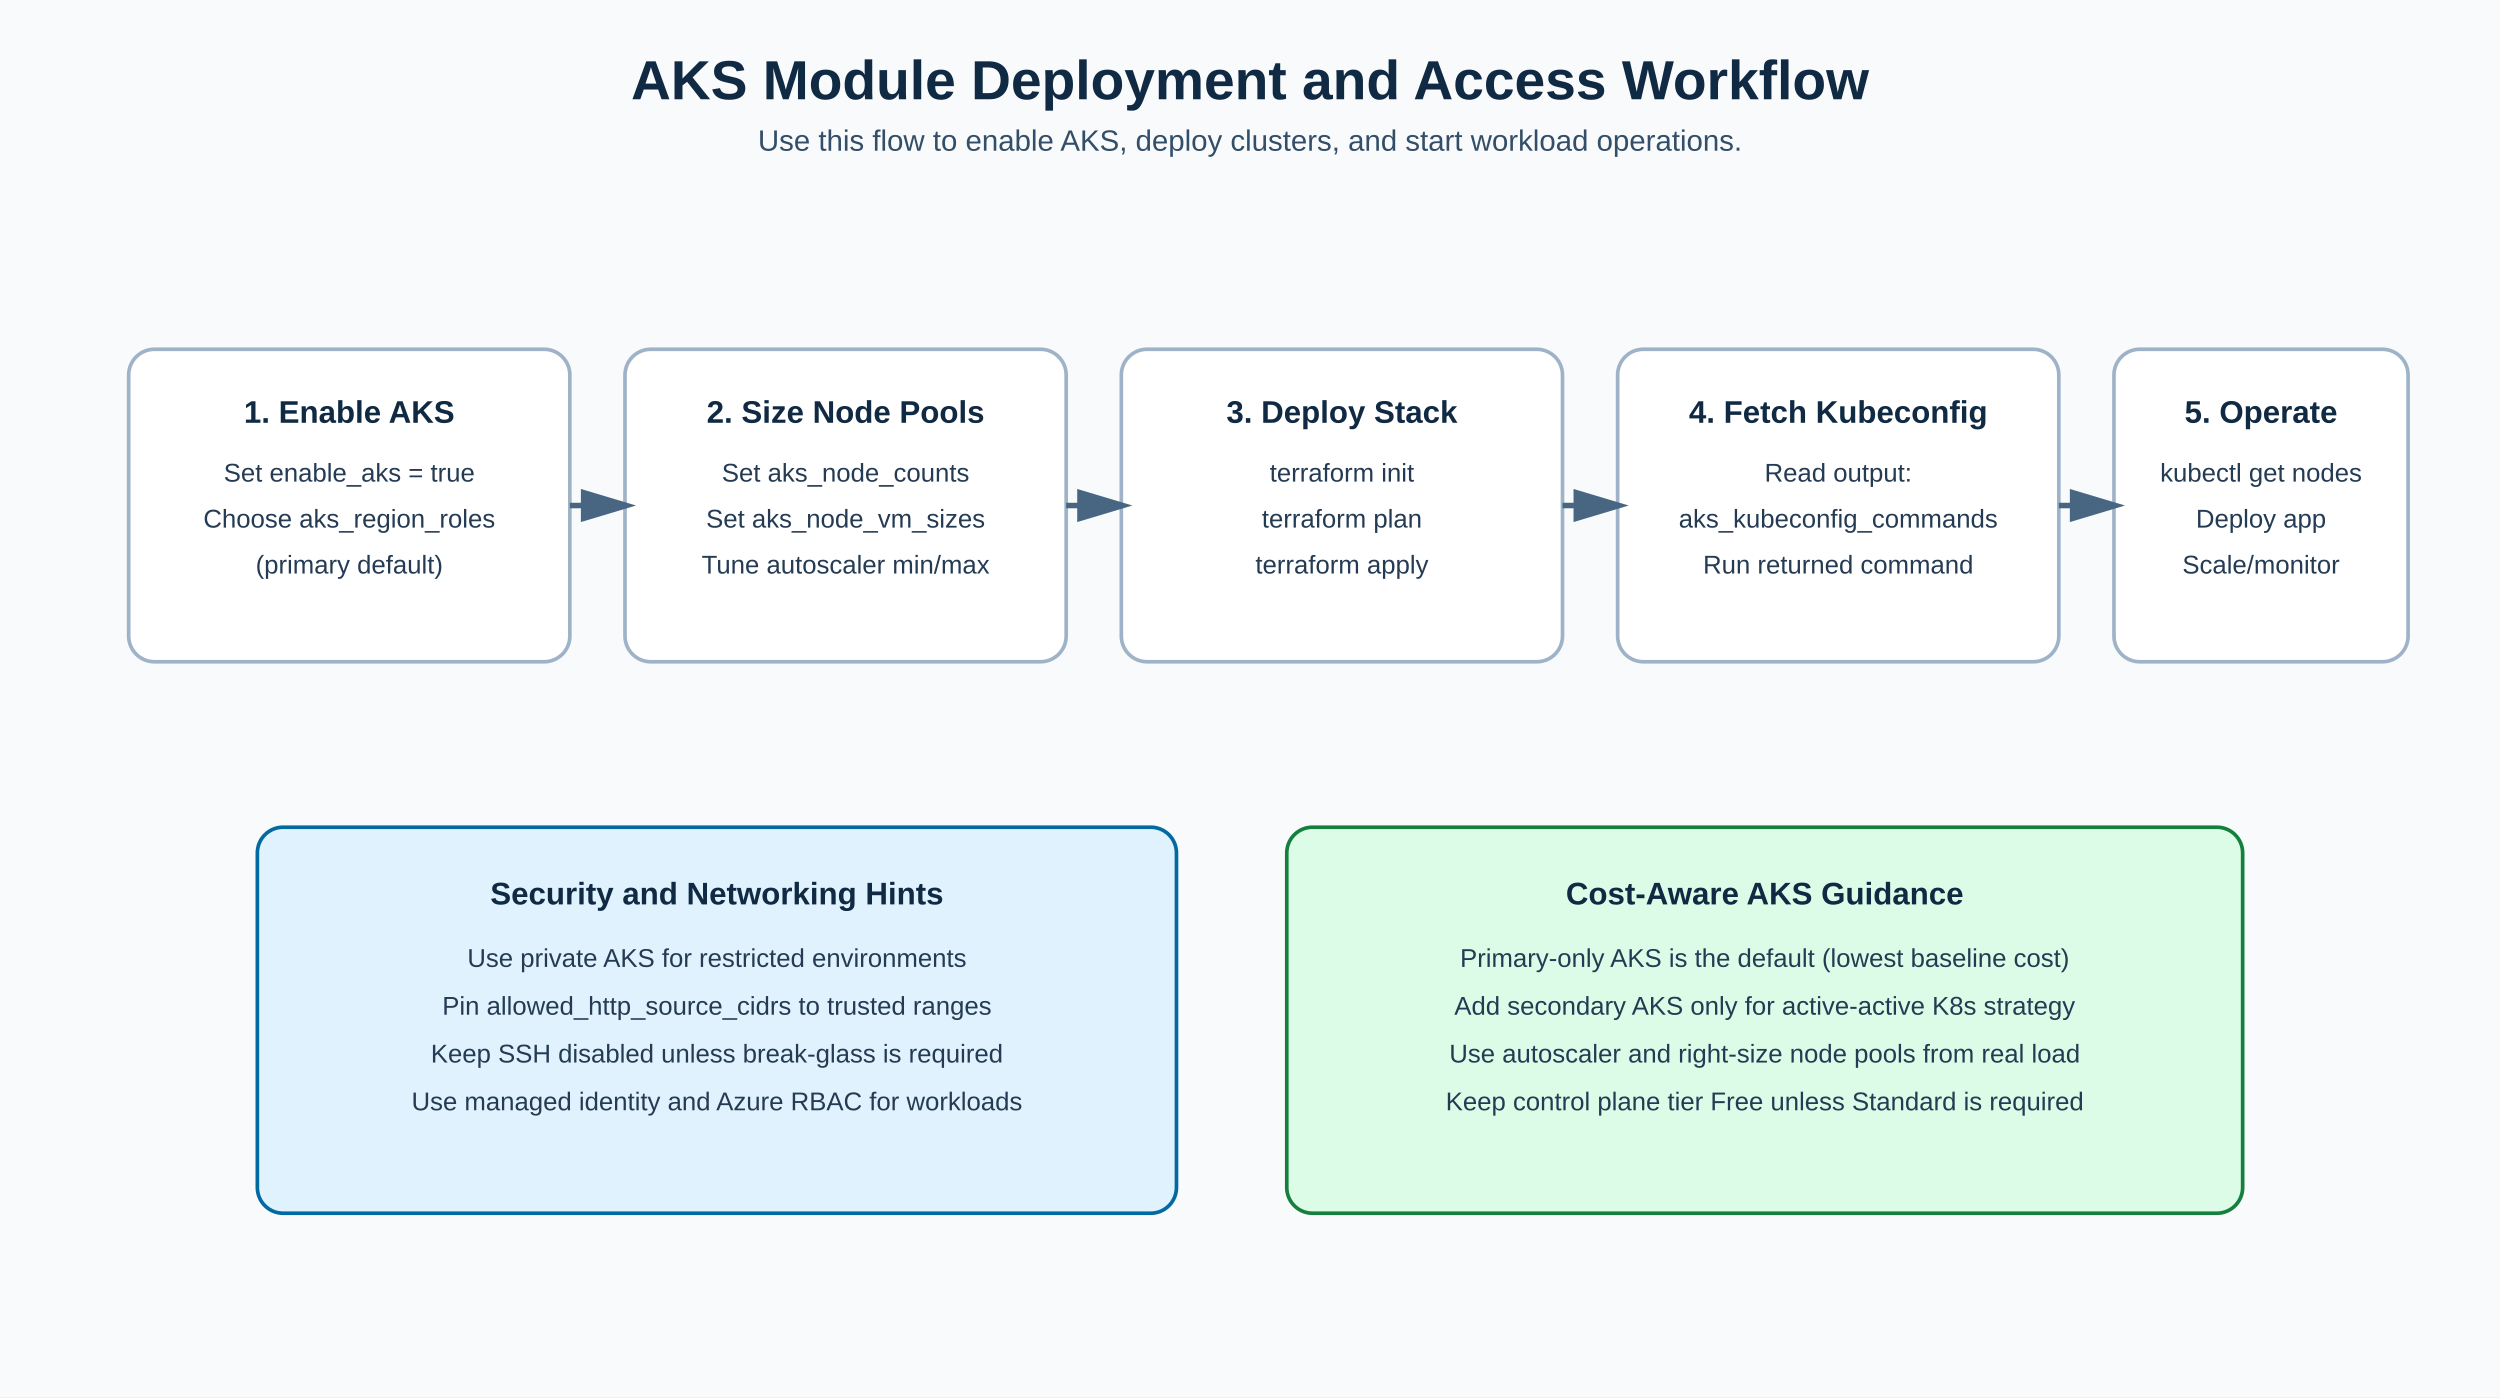
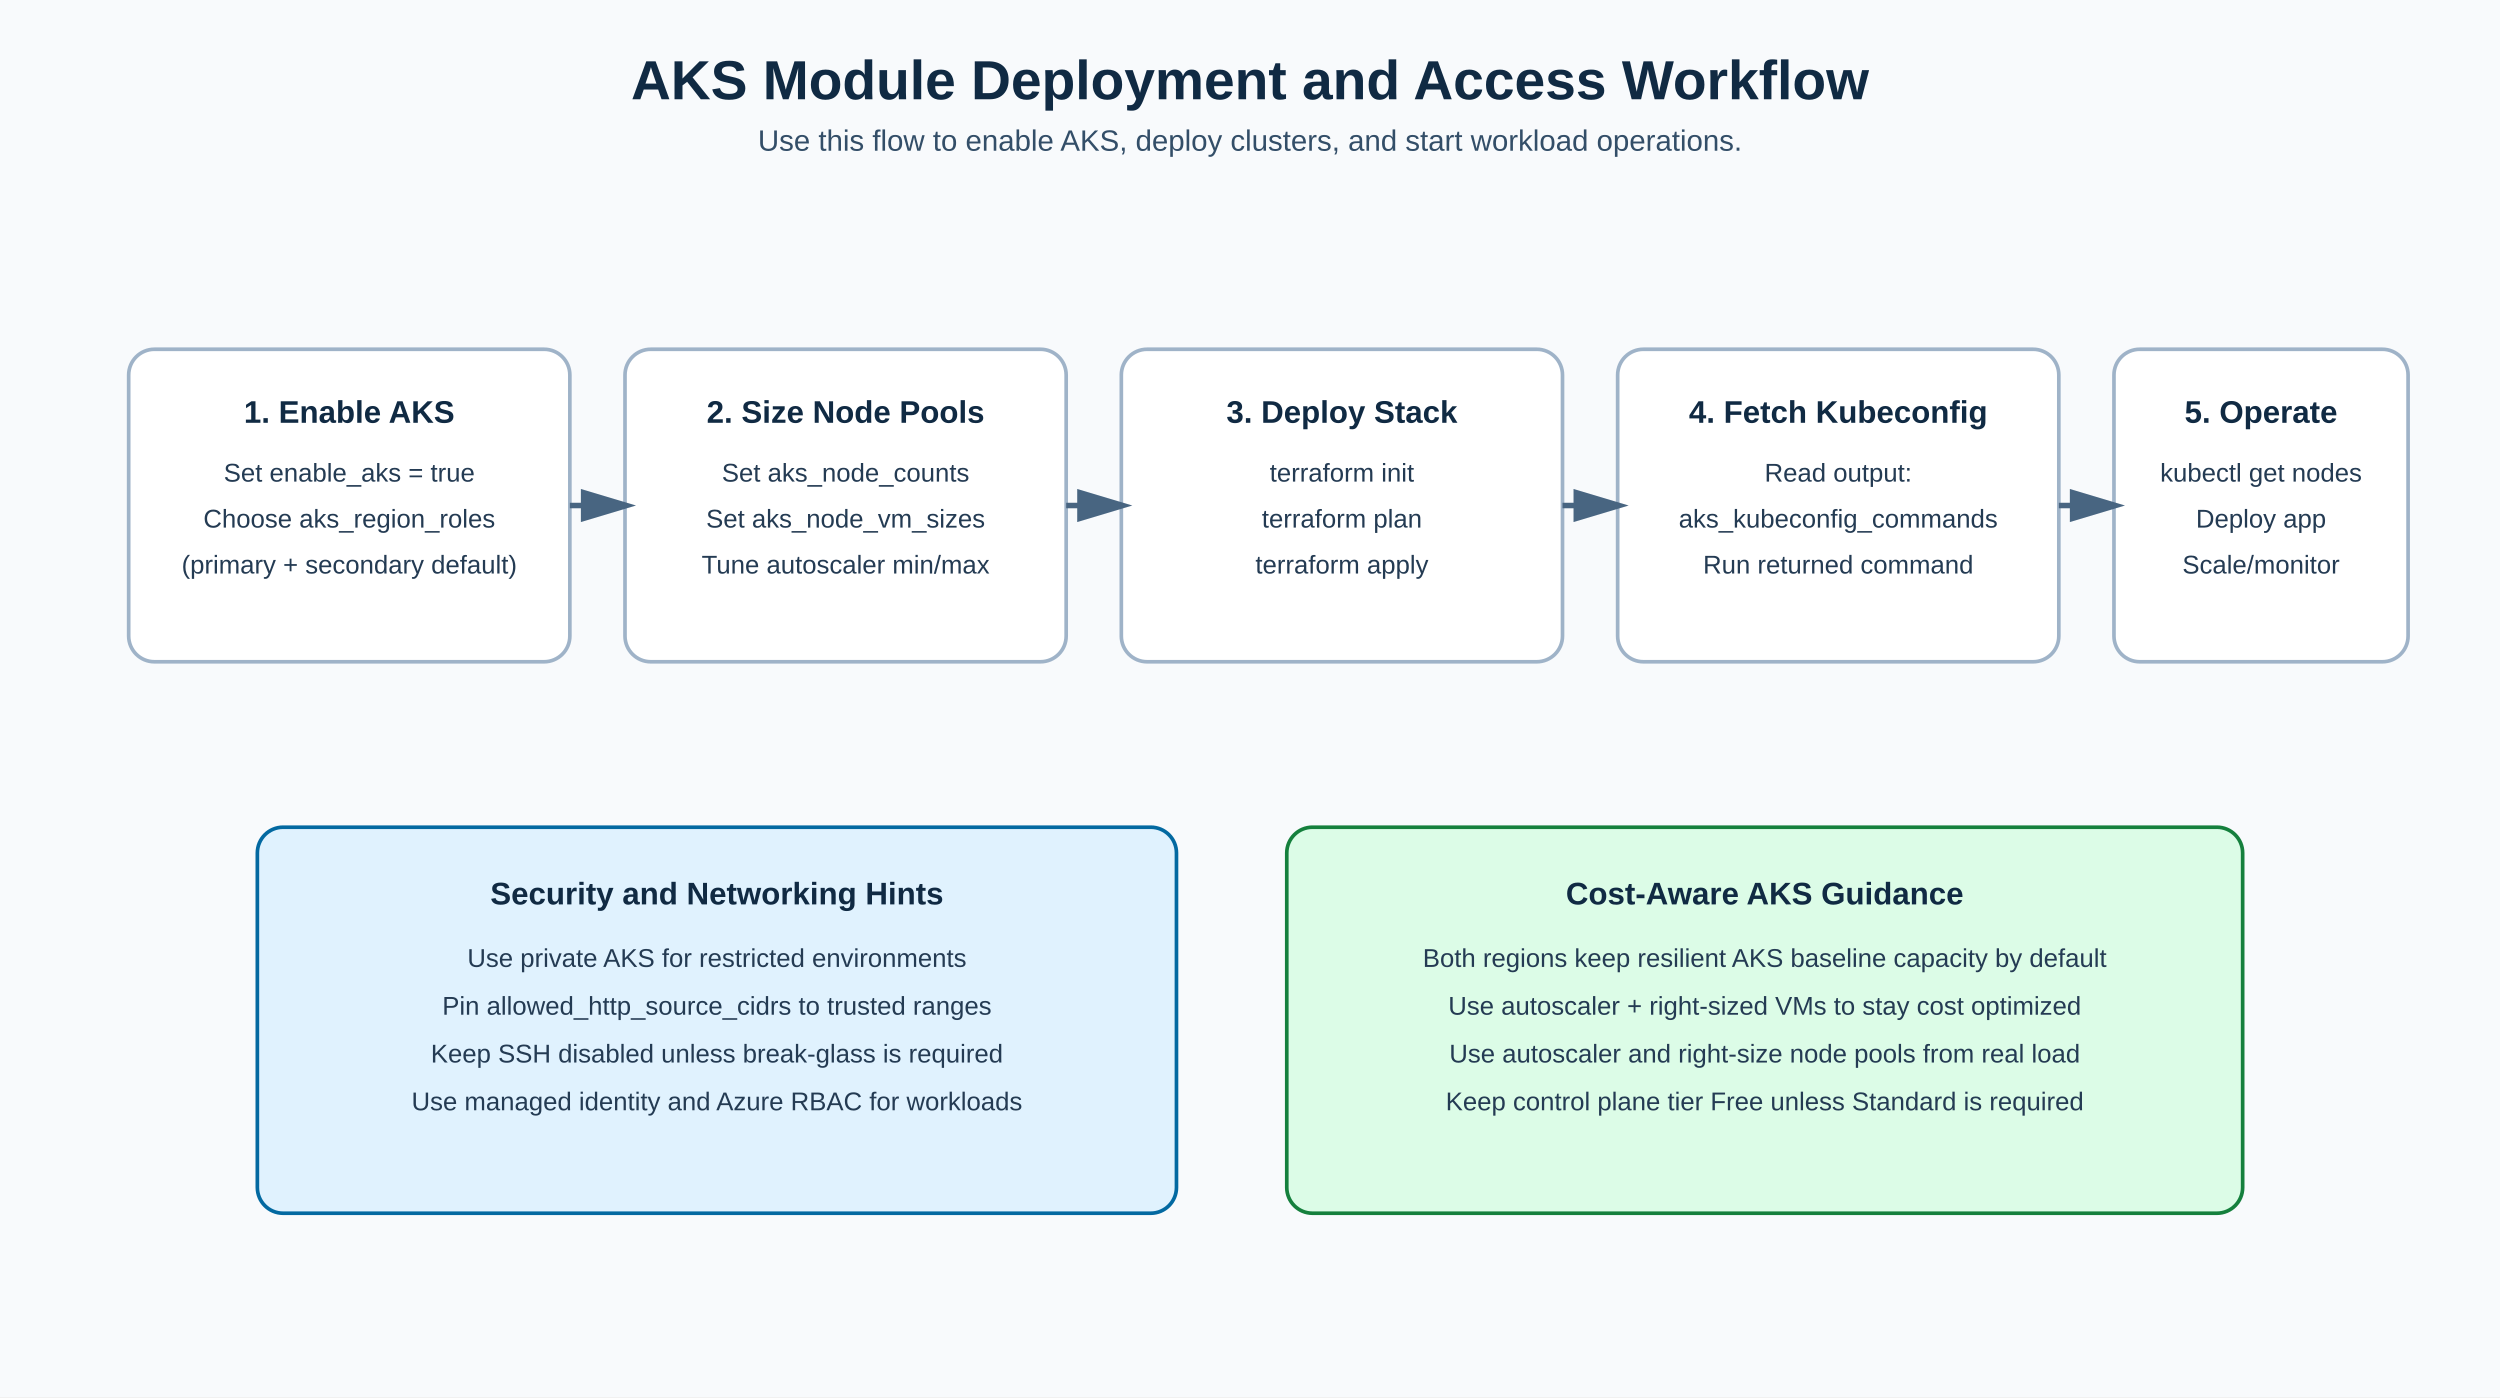
<svg xmlns="http://www.w3.org/2000/svg" width="1360" height="760" viewBox="0 0 1360 760" role="img" aria-labelledby="title desc">
  <defs>
    <style>
      .bg { fill: #f8fafc; }
      .title { font: 700 30px Arial, sans-serif; fill: #102a43; }
      .subtitle { font: 500 16px Arial, sans-serif; fill: #334e68; }
      .step { fill: #ffffff; stroke: #9fb3c8; stroke-width: 2; }
      .step-title { font: 700 17px Arial, sans-serif; fill: #102a43; }
      .text { font: 500 14px Arial, sans-serif; fill: #243b53; }
      .hint { fill: #e0f2fe; stroke: #0369a1; stroke-width: 2; }
      .note { fill: #dcfce7; stroke: #15803d; stroke-width: 2; }
      .arrow { stroke: #486581; stroke-width: 3; fill: none; marker-end: url(#arrow); }
    </style>
    <marker id="arrow" markerWidth="10" markerHeight="10" refX="8" refY="3" orient="auto">
      <polygon points="0 0, 10 3, 0 6" fill="#486581" />
    </marker>
  </defs>
  <rect class="bg" x="0" y="0" width="1360" height="760" />
  <text class="title" x="680" y="54" text-anchor="middle">AKS Module Deployment and Access Workflow</text>
  <text class="subtitle" x="680" y="82" text-anchor="middle">Use this flow to enable AKS, deploy clusters, and start workload operations.</text>
  <rect class="step" x="70" y="190" width="240" height="170" rx="14" />
  <text class="step-title" x="190" y="230" text-anchor="middle">1. Enable AKS</text>
  <text class="text" x="190" y="262" text-anchor="middle">Set enable_aks = true</text>
  <text class="text" x="190" y="287" text-anchor="middle">Choose aks_region_roles</text>
-   <text class="text" x="190" y="312" text-anchor="middle">(primary default)</text>
+   <text class="text" x="190" y="312" text-anchor="middle">(primary + secondary default)</text>
  <rect class="step" x="340" y="190" width="240" height="170" rx="14" />
  <text class="step-title" x="460" y="230" text-anchor="middle">2. Size Node Pools</text>
  <text class="text" x="460" y="262" text-anchor="middle">Set aks_node_counts</text>
  <text class="text" x="460" y="287" text-anchor="middle">Set aks_node_vm_sizes</text>
  <text class="text" x="460" y="312" text-anchor="middle">Tune autoscaler min/max</text>
  <rect class="step" x="610" y="190" width="240" height="170" rx="14" />
  <text class="step-title" x="730" y="230" text-anchor="middle">3. Deploy Stack</text>
  <text class="text" x="730" y="262" text-anchor="middle">terraform init</text>
  <text class="text" x="730" y="287" text-anchor="middle">terraform plan</text>
  <text class="text" x="730" y="312" text-anchor="middle">terraform apply</text>
  <rect class="step" x="880" y="190" width="240" height="170" rx="14" />
  <text class="step-title" x="1000" y="230" text-anchor="middle">4. Fetch Kubeconfig</text>
  <text class="text" x="1000" y="262" text-anchor="middle">Read output:</text>
  <text class="text" x="1000" y="287" text-anchor="middle">aks_kubeconfig_commands</text>
  <text class="text" x="1000" y="312" text-anchor="middle">Run returned command</text>
  <rect class="step" x="1150" y="190" width="160" height="170" rx="14" />
  <text class="step-title" x="1230" y="230" text-anchor="middle">5. Operate</text>
  <text class="text" x="1230" y="262" text-anchor="middle">kubectl get nodes</text>
  <text class="text" x="1230" y="287" text-anchor="middle">Deploy app</text>
  <text class="text" x="1230" y="312" text-anchor="middle">Scale/monitor</text>
  <path class="arrow" d="M310 275 L340 275" />
  <path class="arrow" d="M580 275 L610 275" />
  <path class="arrow" d="M850 275 L880 275" />
  <path class="arrow" d="M1120 275 L1150 275" />
  <rect class="hint" x="140" y="450" width="500" height="210" rx="14" />
  <text class="step-title" x="390" y="492" text-anchor="middle">Security and Networking Hints</text>
  <text class="text" x="390" y="526" text-anchor="middle">Use private AKS for restricted environments</text>
  <text class="text" x="390" y="552" text-anchor="middle">Pin allowed_http_source_cidrs to trusted ranges</text>
  <text class="text" x="390" y="578" text-anchor="middle">Keep SSH disabled unless break-glass is required</text>
  <text class="text" x="390" y="604" text-anchor="middle">Use managed identity and Azure RBAC for workloads</text>
  <rect class="note" x="700" y="450" width="520" height="210" rx="14" />
  <text class="step-title" x="960" y="492" text-anchor="middle">Cost-Aware AKS Guidance</text>
-   <text class="text" x="960" y="526" text-anchor="middle">Primary-only AKS is the default (lowest baseline cost)</text>
-   <text class="text" x="960" y="552" text-anchor="middle">Add secondary AKS only for active-active K8s strategy</text>
+   <text class="text" x="960" y="526" text-anchor="middle">Both regions keep resilient AKS baseline capacity by default</text>
+   <text class="text" x="960" y="552" text-anchor="middle">Use autoscaler + right-sized VMs to stay cost optimized</text>
  <text class="text" x="960" y="578" text-anchor="middle">Use autoscaler and right-size node pools from real load</text>
  <text class="text" x="960" y="604" text-anchor="middle">Keep control plane tier Free unless Standard is required</text>
</svg>
